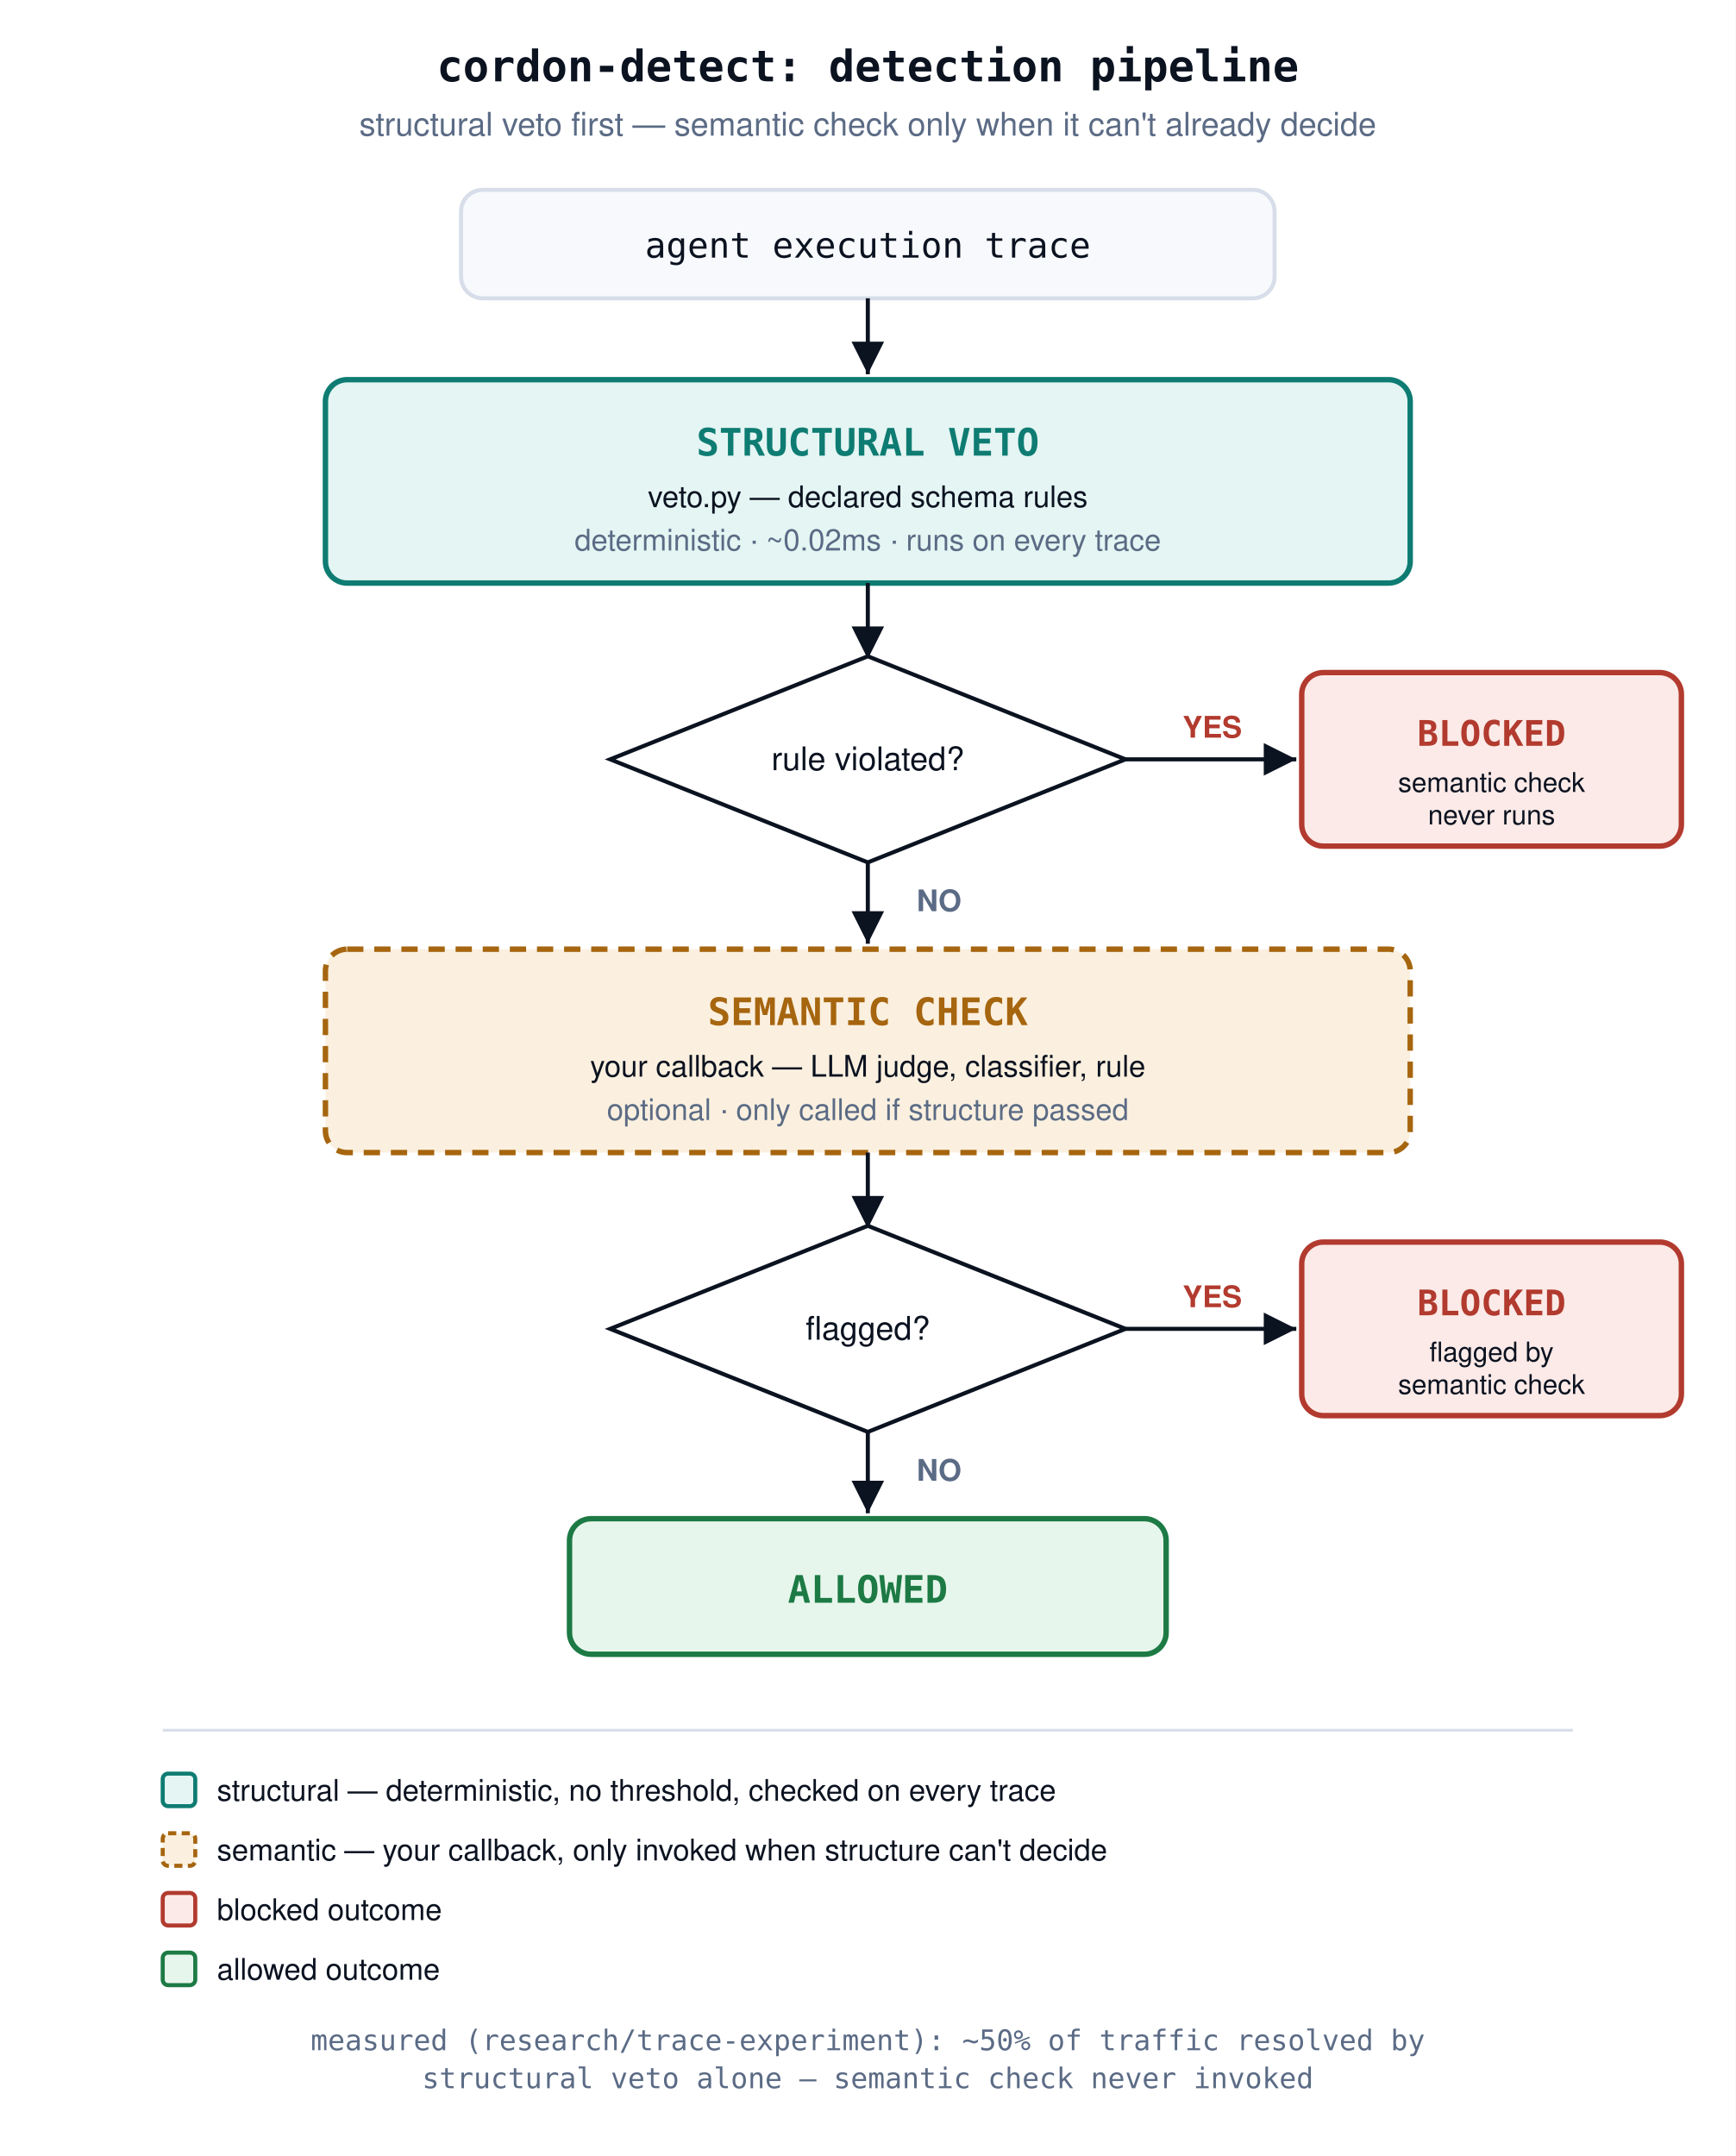
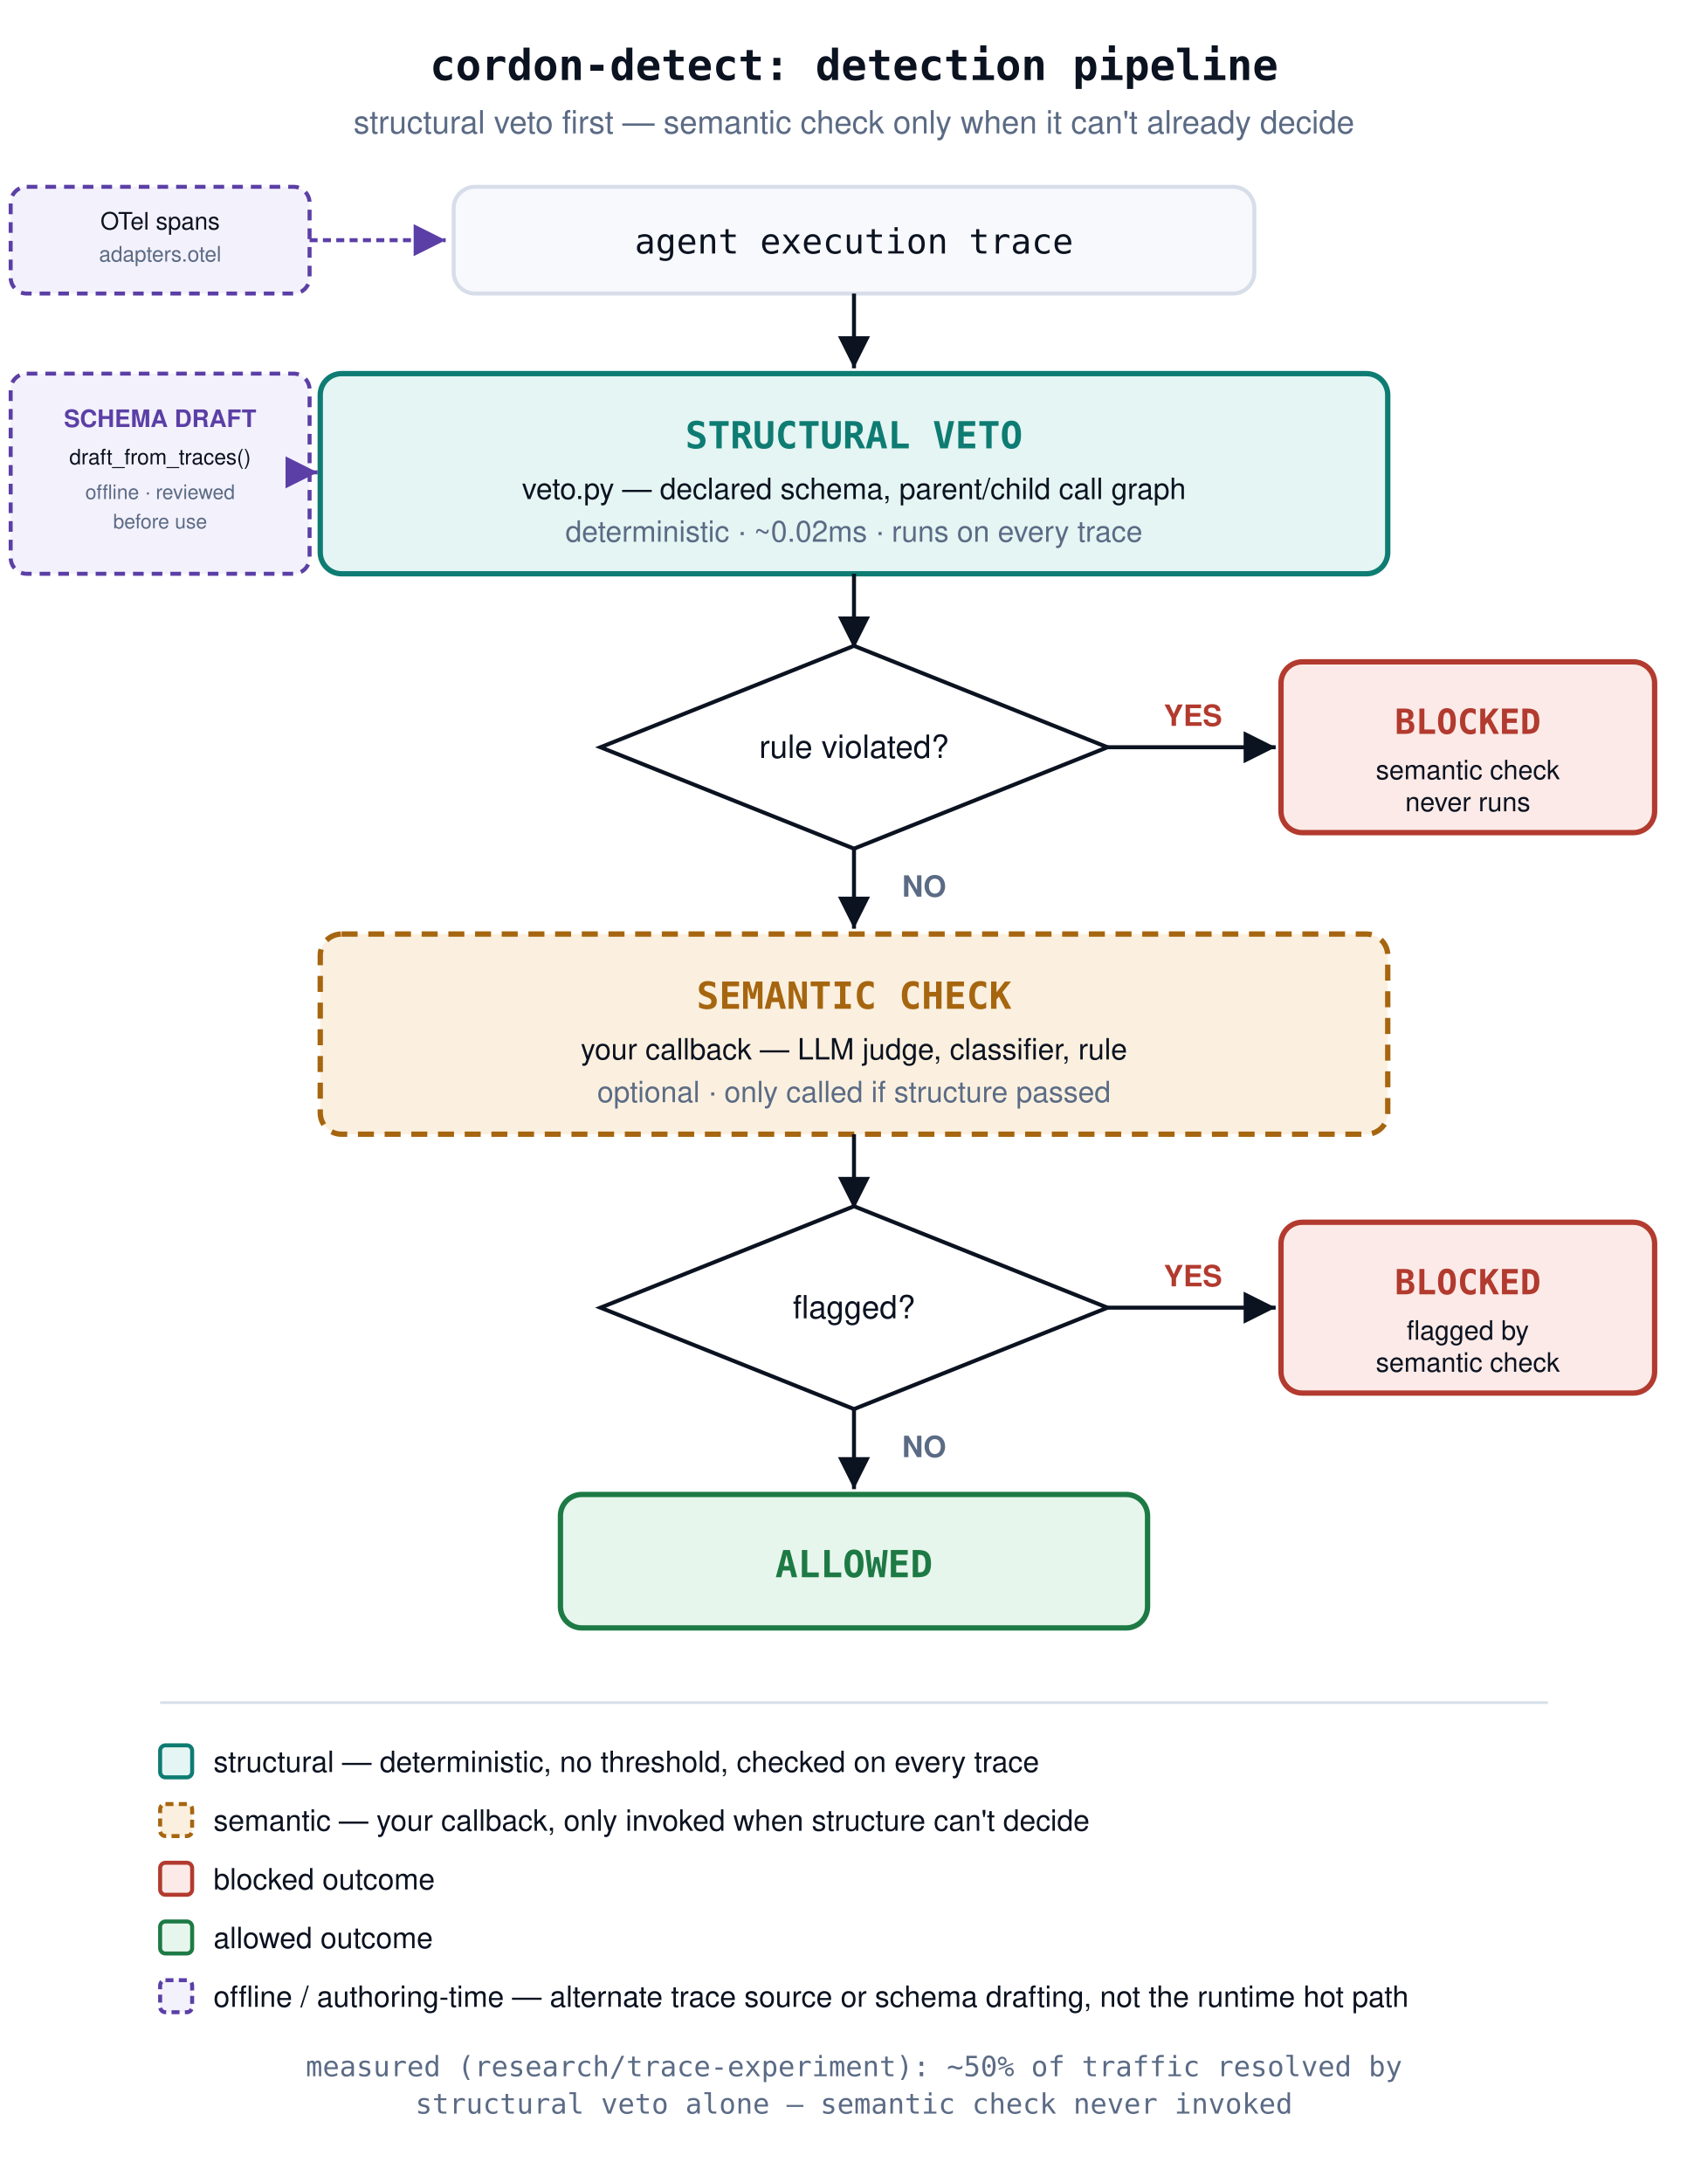
- <svg xmlns="http://www.w3.org/2000/svg" viewBox="0 0 640 795" font-family="-apple-system, 'Segoe UI', Helvetica, Arial, sans-serif">
+ <svg xmlns="http://www.w3.org/2000/svg" viewBox="0 0 640 818" font-family="-apple-system, 'Segoe UI', Helvetica, Arial, sans-serif">
  <defs>
    <marker id="arrow" markerWidth="10" markerHeight="10" refX="8" refY="4" orient="auto">
      <path d="M0,0 L8,4 L0,8 Z" fill="#0B1220" />
    </marker>
+     <marker id="arrow-alt" markerWidth="10" markerHeight="10" refX="8" refY="4" orient="auto">
+       <path d="M0,0 L8,4 L0,8 Z" fill="#5B3FA6" />
+     </marker>
  </defs>
-   <rect x="0" y="0" width="640" height="795" fill="#FFFFFF" />
+   <rect x="0" y="0" width="640" height="818" fill="#FFFFFF" />
  <text x="320" y="30" text-anchor="middle" font-family="ui-monospace, 'SF Mono', 'JetBrains Mono', Menlo, Consolas, monospace" font-size="16" font-weight="700" fill="#0B1220">cordon-detect: detection pipeline</text>
  <text x="320" y="50" text-anchor="middle" font-size="12" fill="#5B6B85">structural veto first — semantic check only when it can't already decide</text>
  <rect x="170" y="70" width="300" height="40" rx="8" fill="#F7F9FC" stroke="#D7DEE9" stroke-width="1.5" />
  <text x="320" y="95" text-anchor="middle" font-family="ui-monospace, monospace" font-size="13" fill="#0B1220">agent execution trace</text>
+   <rect x="4" y="70" width="112" height="40" rx="6" fill="#F3F1FB" stroke="#5B3FA6" stroke-width="1.5" stroke-dasharray="4 3" />
+   <text x="60" y="86" text-anchor="middle" font-size="9" fill="#0B1220">OTel spans</text>
+   <text x="60" y="98" text-anchor="middle" font-size="8" fill="#5B6B85">adapters.otel</text>
+   <line x1="116" y1="90" x2="167" y2="90" stroke="#5B3FA6" stroke-width="1.5" stroke-dasharray="3 2" marker-end="url(#arrow-alt)" />
  <line x1="320" y1="110" x2="320" y2="138" stroke="#0B1220" stroke-width="1.5" marker-end="url(#arrow)" />
  <rect x="120" y="140" width="400" height="75" rx="8" fill="#E4F5F3" stroke="#0E7C72" stroke-width="2" />
  <text x="320" y="168" text-anchor="middle" font-family="ui-monospace, monospace" font-size="14" font-weight="700" fill="#0E7C72">STRUCTURAL VETO</text>
-   <text x="320" y="187" text-anchor="middle" font-size="11" fill="#0B1220">veto.py — declared schema rules</text>
+   <text x="320" y="187" text-anchor="middle" font-size="11" fill="#0B1220">veto.py — declared schema, parent/child call graph</text>
  <text x="320" y="203" text-anchor="middle" font-size="11" fill="#5B6B85">deterministic · ~0.02ms · runs on every trace</text>
+   <rect x="4" y="140" width="112" height="75" rx="6" fill="#F3F1FB" stroke="#5B3FA6" stroke-width="1.5" stroke-dasharray="4 3" />
+   <text x="60" y="160" text-anchor="middle" font-size="9" font-weight="700" fill="#5B3FA6">SCHEMA DRAFT</text>
+   <text x="60" y="174" text-anchor="middle" font-size="8" fill="#0B1220">draft_from_traces()</text>
+   <text x="60" y="187" text-anchor="middle" font-size="7.5" fill="#5B6B85">offline · reviewed</text>
+   <text x="60" y="198" text-anchor="middle" font-size="7.5" fill="#5B6B85">before use</text>
+   <line x1="116" y1="177" x2="119" y2="177" stroke="#5B3FA6" stroke-width="1.5" stroke-dasharray="3 2" marker-end="url(#arrow-alt)" />
  <line x1="320" y1="215" x2="320" y2="243" stroke="#0B1220" stroke-width="1.5" marker-end="url(#arrow)" />
  <polygon points="320,242 415,280 320,318 225,280" fill="#FFFFFF" stroke="#0B1220" stroke-width="1.5" />
  <text x="320" y="284" text-anchor="middle" font-size="12" fill="#0B1220">rule violated?</text>
  <line x1="415" y1="280" x2="478" y2="280" stroke="#0B1220" stroke-width="1.5" marker-end="url(#arrow)" />
  <text x="447" y="272" text-anchor="middle" font-size="11" font-weight="700" fill="#B23A2E">YES</text>
  <rect x="480" y="248" width="140" height="64" rx="8" fill="#FBEAE7" stroke="#B23A2E" stroke-width="2" />
  <text x="550" y="275" text-anchor="middle" font-family="ui-monospace, monospace" font-size="13" font-weight="700" fill="#B23A2E">BLOCKED</text>
  <text x="550" y="292" text-anchor="middle" font-size="10" fill="#0B1220">semantic check</text>
  <text x="550" y="304" text-anchor="middle" font-size="10" fill="#0B1220">never runs</text>
  <line x1="320" y1="318" x2="320" y2="348" stroke="#0B1220" stroke-width="1.5" marker-end="url(#arrow)" />
  <text x="338" y="336" font-size="11" font-weight="700" fill="#5B6B85">NO</text>
  <rect x="120" y="350" width="400" height="75" rx="8" fill="#FBF0DF" stroke="#A6650F" stroke-width="2" stroke-dasharray="6 4" />
  <text x="320" y="378" text-anchor="middle" font-family="ui-monospace, monospace" font-size="14" font-weight="700" fill="#A6650F">SEMANTIC CHECK</text>
  <text x="320" y="397" text-anchor="middle" font-size="11" fill="#0B1220">your callback — LLM judge, classifier, rule</text>
  <text x="320" y="413" text-anchor="middle" font-size="11" fill="#5B6B85">optional · only called if structure passed</text>
  <line x1="320" y1="425" x2="320" y2="453" stroke="#0B1220" stroke-width="1.5" marker-end="url(#arrow)" />
  <polygon points="320,452 415,490 320,528 225,490" fill="#FFFFFF" stroke="#0B1220" stroke-width="1.5" />
  <text x="320" y="494" text-anchor="middle" font-size="12" fill="#0B1220">flagged?</text>
  <line x1="415" y1="490" x2="478" y2="490" stroke="#0B1220" stroke-width="1.5" marker-end="url(#arrow)" />
  <text x="447" y="482" text-anchor="middle" font-size="11" font-weight="700" fill="#B23A2E">YES</text>
  <rect x="480" y="458" width="140" height="64" rx="8" fill="#FBEAE7" stroke="#B23A2E" stroke-width="2" />
  <text x="550" y="485" text-anchor="middle" font-family="ui-monospace, monospace" font-size="13" font-weight="700" fill="#B23A2E">BLOCKED</text>
  <text x="550" y="502" text-anchor="middle" font-size="10" fill="#0B1220">flagged by</text>
  <text x="550" y="514" text-anchor="middle" font-size="10" fill="#0B1220">semantic check</text>
  <line x1="320" y1="528" x2="320" y2="558" stroke="#0B1220" stroke-width="1.5" marker-end="url(#arrow)" />
  <text x="338" y="546" font-size="11" font-weight="700" fill="#5B6B85">NO</text>
  <rect x="210" y="560" width="220" height="50" rx="8" fill="#E7F6EC" stroke="#1D7A45" stroke-width="2" />
  <text x="320" y="591" text-anchor="middle" font-family="ui-monospace, monospace" font-size="14" font-weight="700" fill="#1D7A45">ALLOWED</text>
  <line x1="60" y1="638" x2="580" y2="638" stroke="#D7DEE9" stroke-width="1" />
  <rect x="60" y="654" width="12" height="12" rx="2" fill="#E4F5F3" stroke="#0E7C72" stroke-width="1.5" />
  <text x="80" y="664" font-size="11" fill="#0B1220">structural — deterministic, no threshold, checked on every trace</text>
  <rect x="60" y="676" width="12" height="12" rx="2" fill="#FBF0DF" stroke="#A6650F" stroke-width="1.5" stroke-dasharray="3 2" />
  <text x="80" y="686" font-size="11" fill="#0B1220">semantic — your callback, only invoked when structure can't decide</text>
  <rect x="60" y="698" width="12" height="12" rx="2" fill="#FBEAE7" stroke="#B23A2E" stroke-width="1.5" />
  <text x="80" y="708" font-size="11" fill="#0B1220">blocked outcome</text>
  <rect x="60" y="720" width="12" height="12" rx="2" fill="#E7F6EC" stroke="#1D7A45" stroke-width="1.5" />
  <text x="80" y="730" font-size="11" fill="#0B1220">allowed outcome</text>
-   <text x="320" y="756" text-anchor="middle" font-family="ui-monospace, monospace" font-size="10.5" fill="#5B6B85">measured (research/trace-experiment): ~50% of traffic resolved by</text>
-   <text x="320" y="770" text-anchor="middle" font-family="ui-monospace, monospace" font-size="10.5" fill="#5B6B85">structural veto alone — semantic check never invoked</text>
+   <rect x="60" y="742" width="12" height="12" rx="2" fill="#F3F1FB" stroke="#5B3FA6" stroke-width="1.5" stroke-dasharray="3 2" />
+   <text x="80" y="752" font-size="11" fill="#0B1220">offline / authoring-time — alternate trace source or schema drafting, not the runtime hot path</text>
+   <text x="320" y="778" text-anchor="middle" font-family="ui-monospace, monospace" font-size="10.5" fill="#5B6B85">measured (research/trace-experiment): ~50% of traffic resolved by</text>
+   <text x="320" y="792" text-anchor="middle" font-family="ui-monospace, monospace" font-size="10.5" fill="#5B6B85">structural veto alone — semantic check never invoked</text>
</svg>
